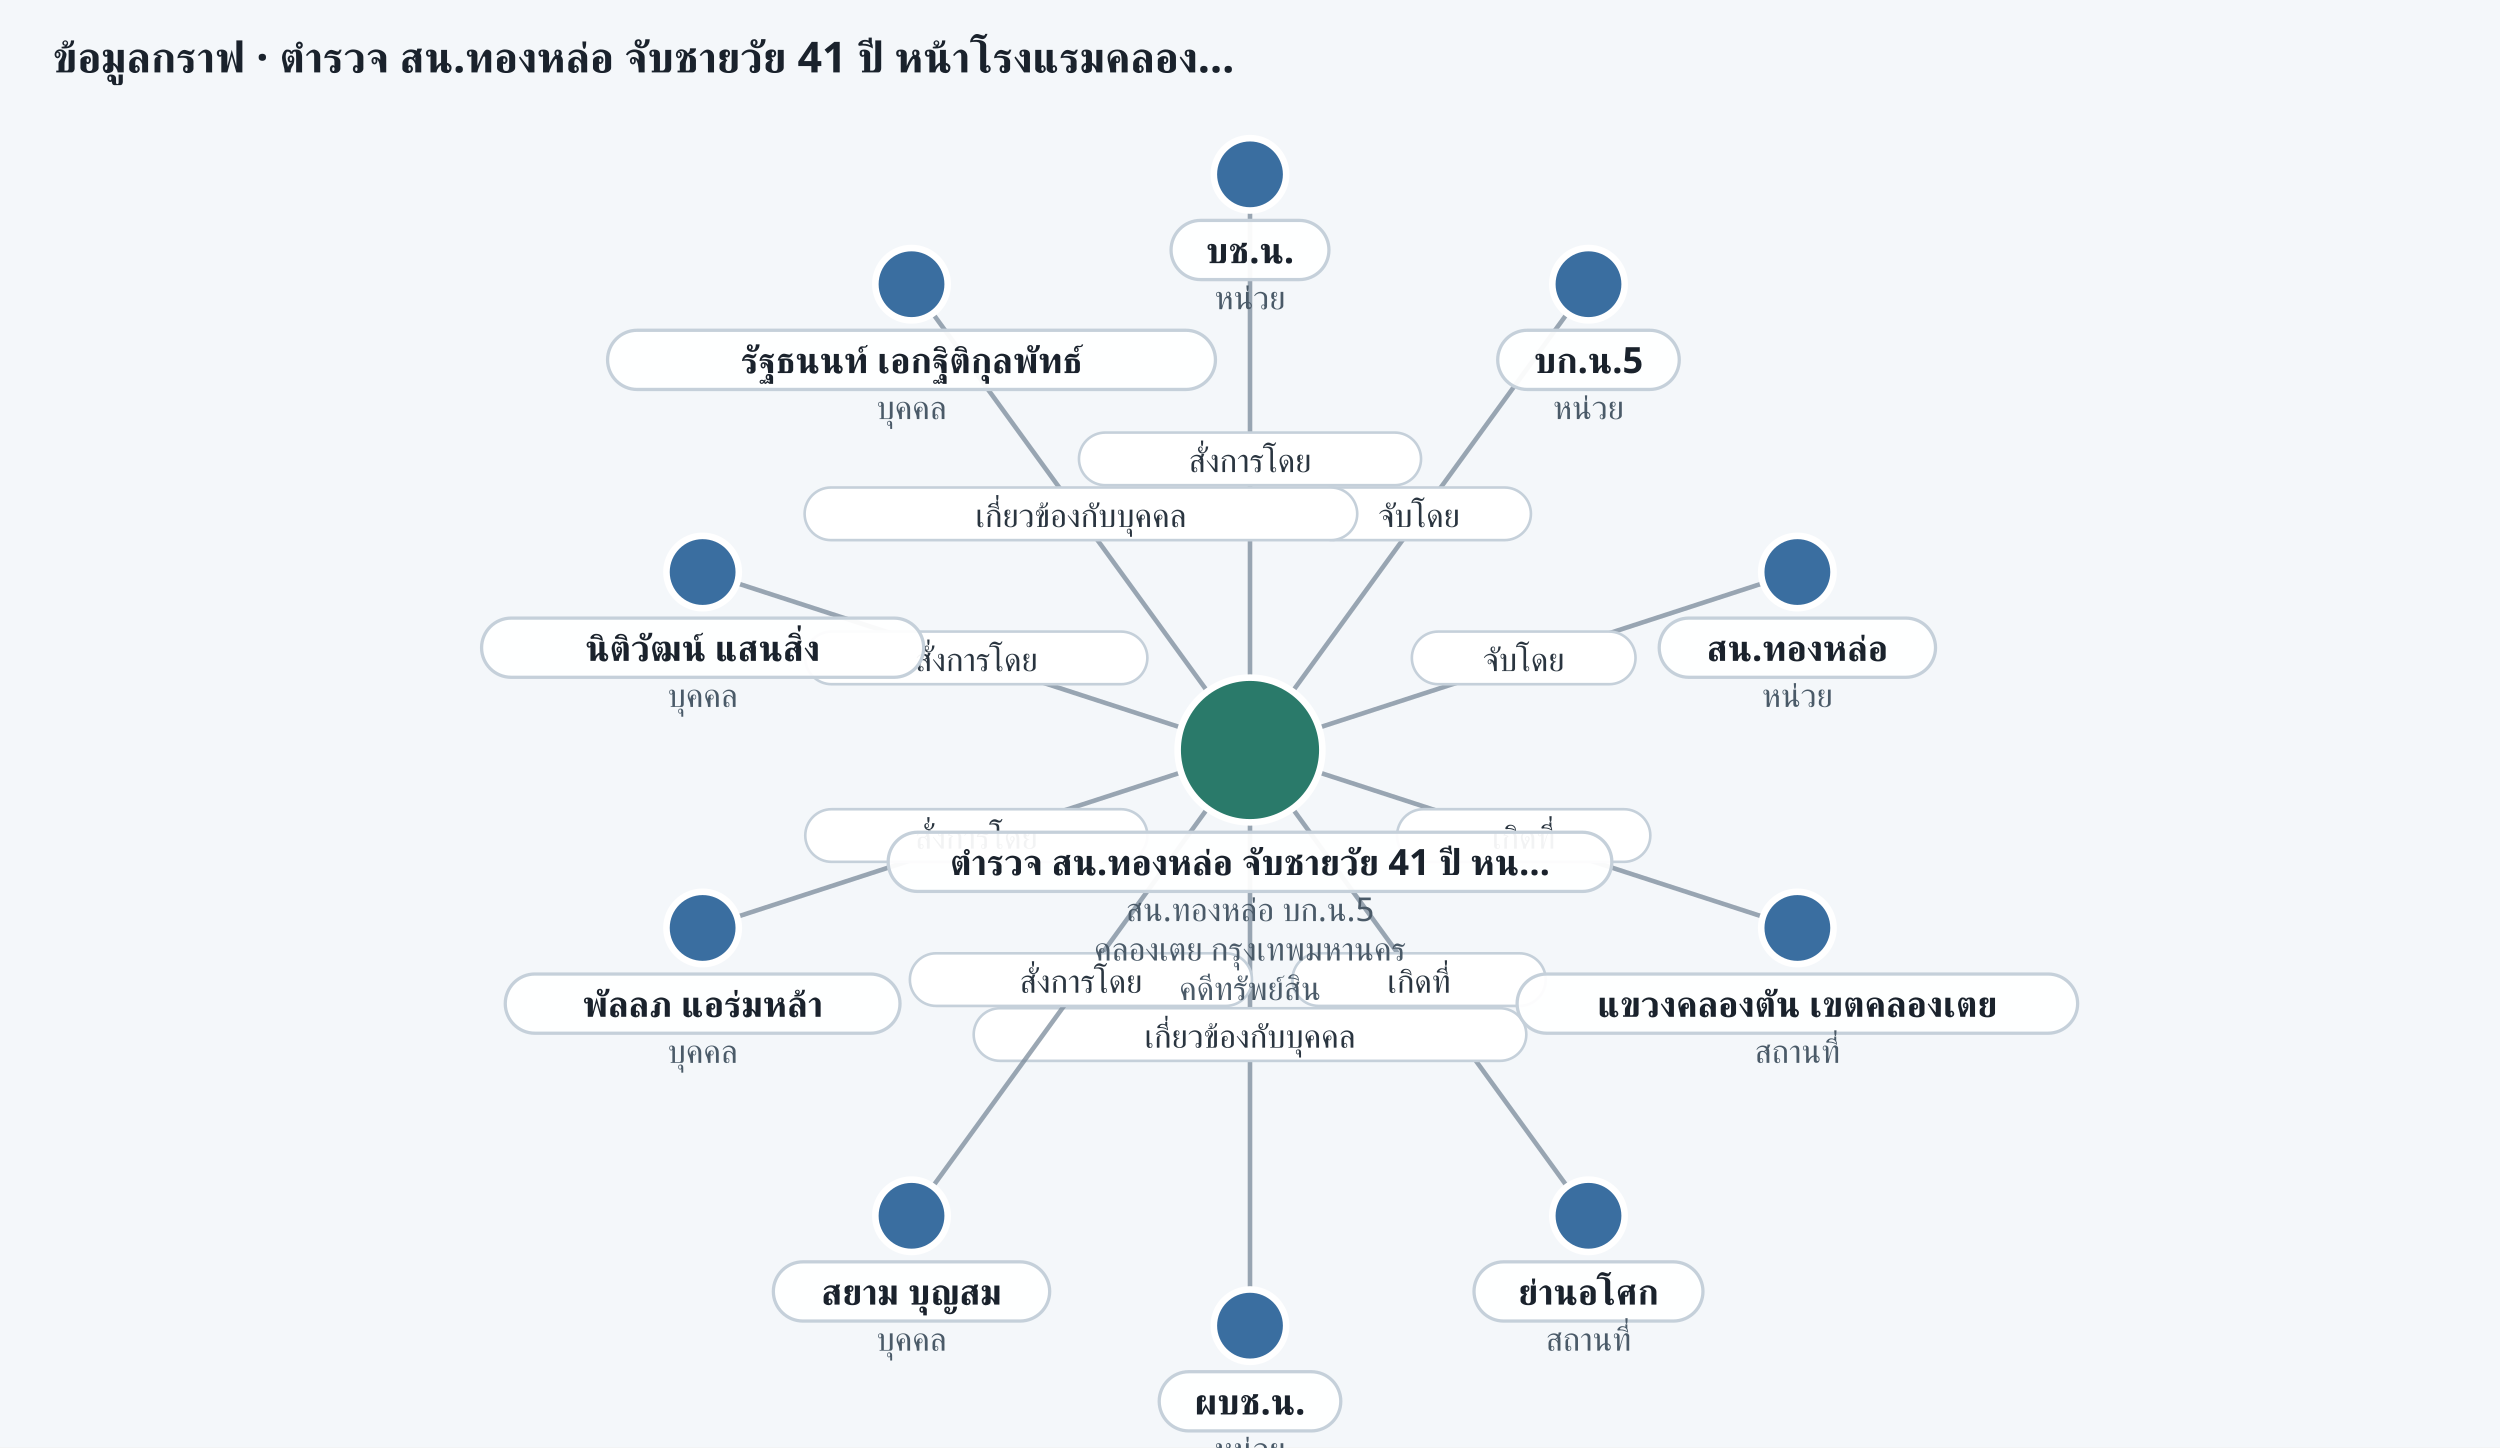
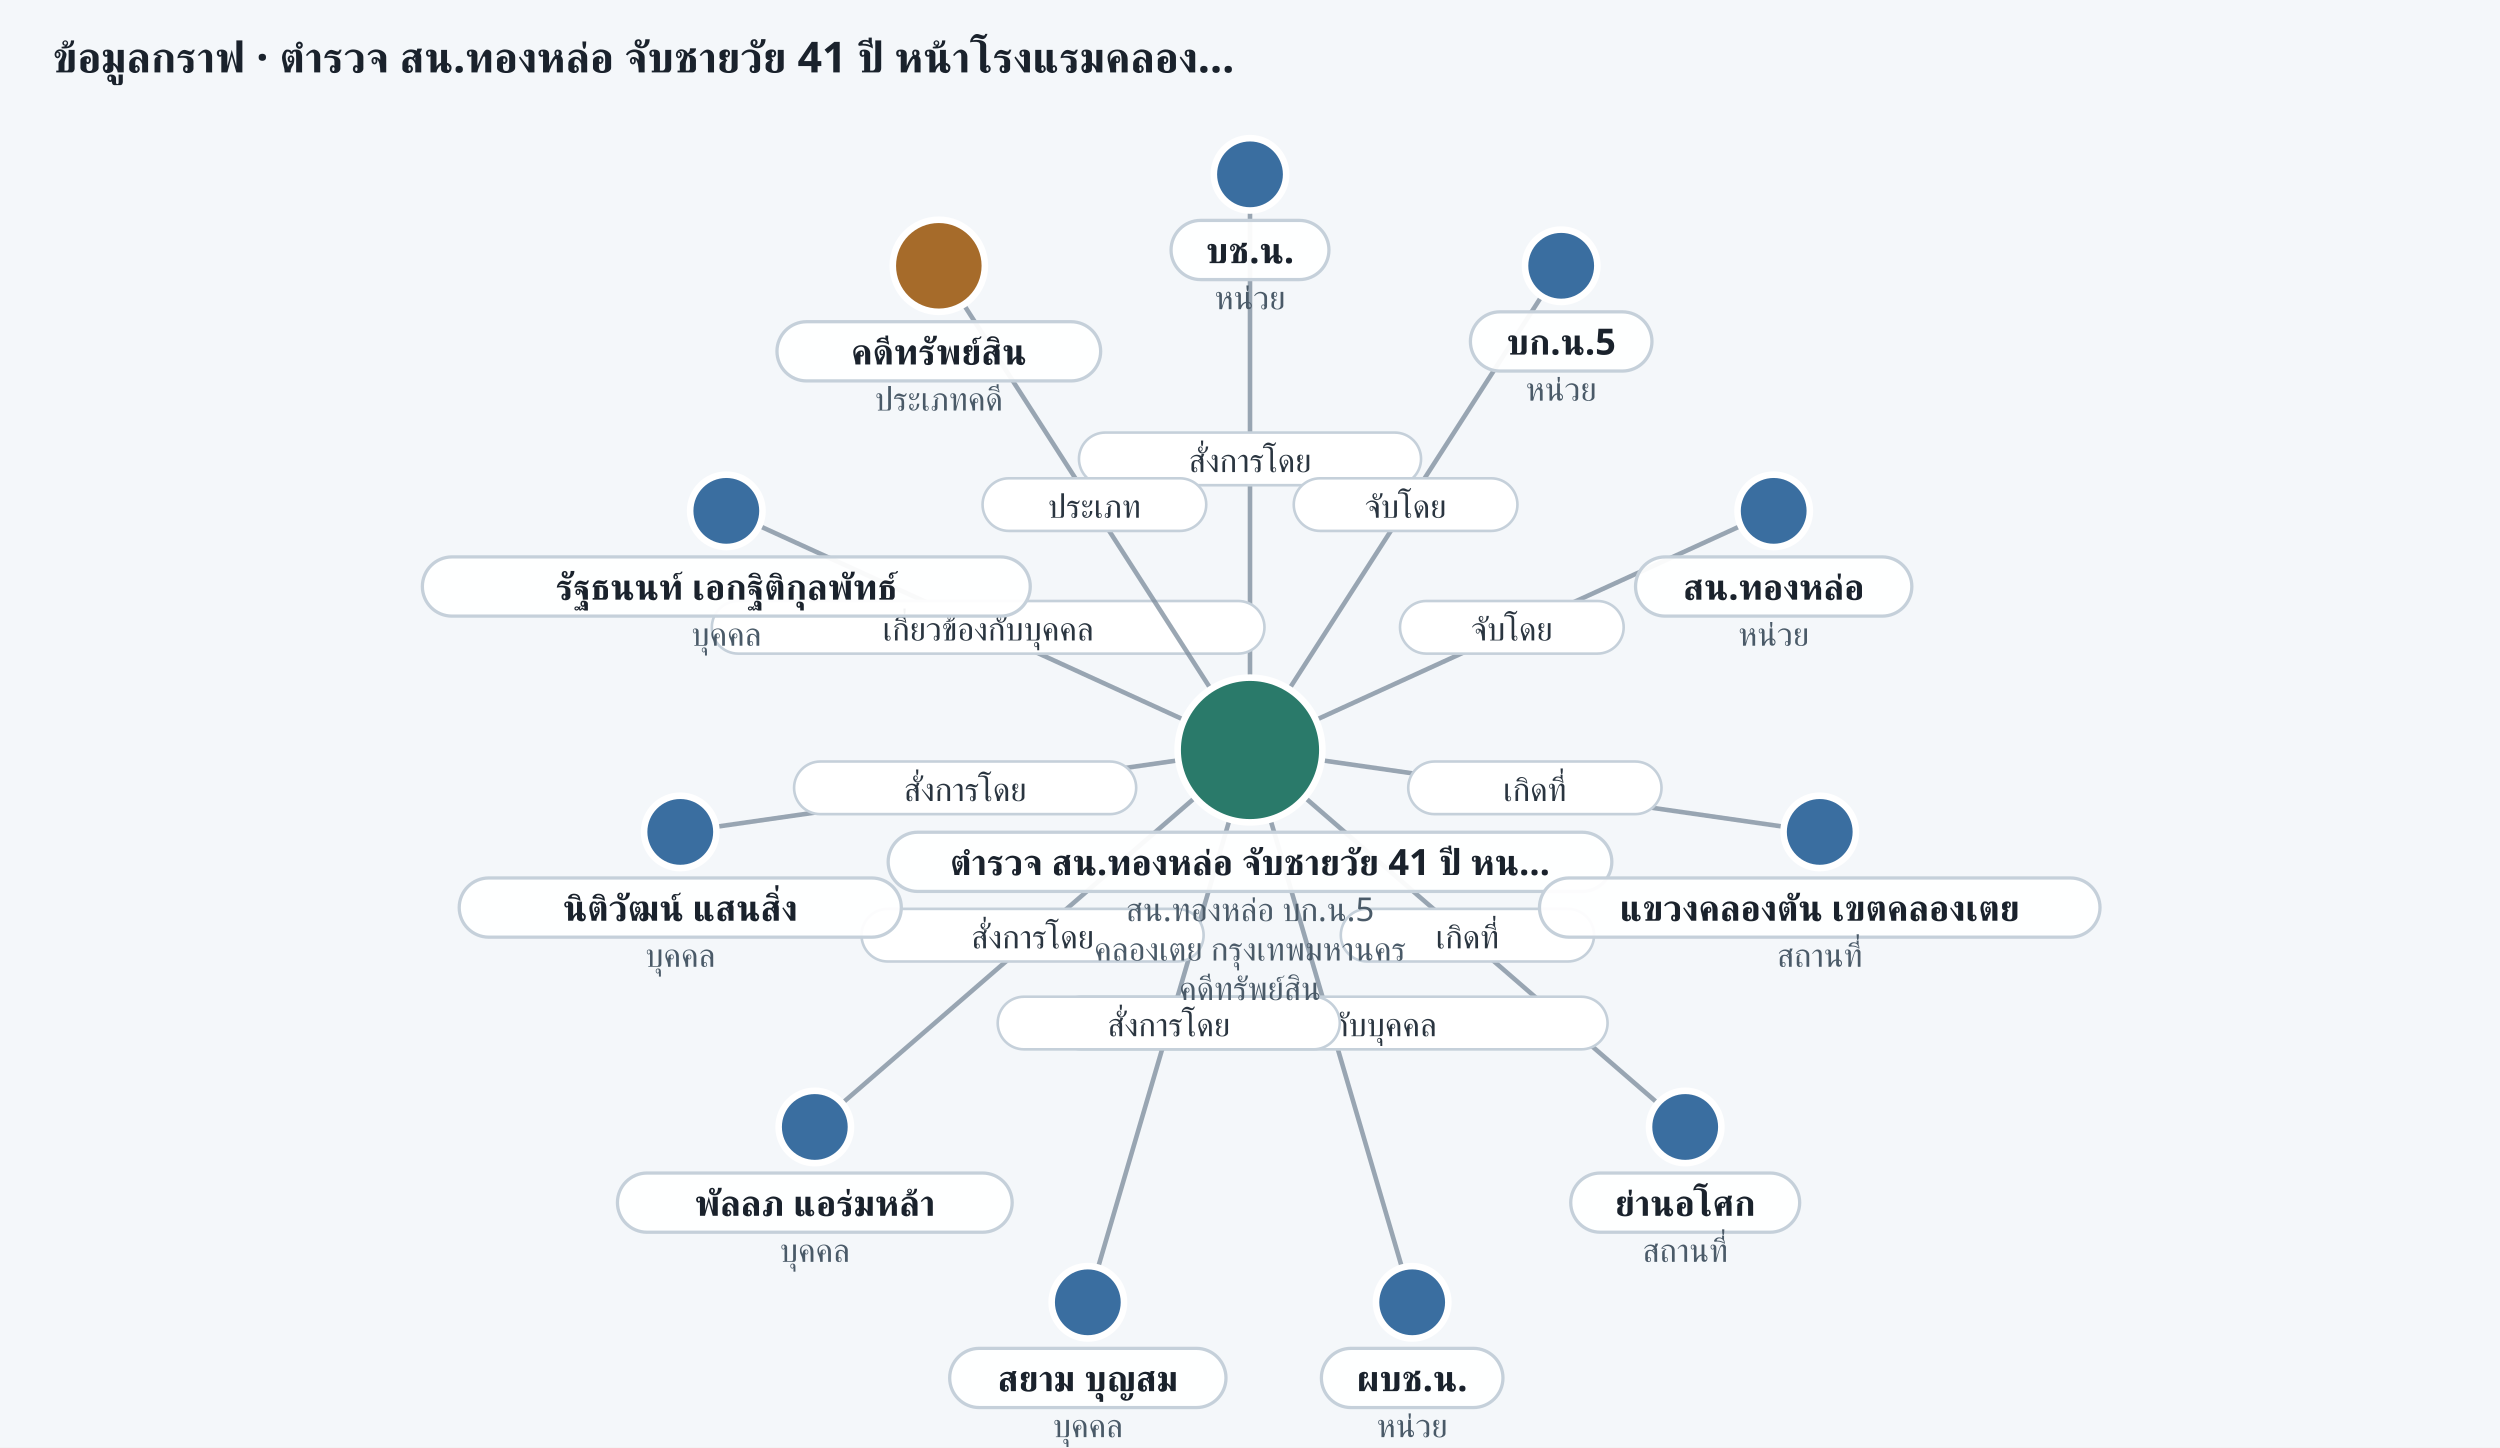
<svg xmlns="http://www.w3.org/2000/svg" width="760" height="440" viewBox="0 0 760 440" role="img" aria-label="ego graph 20261029-violent-02">
  <rect width="100%" height="100%" fill="#f4f7fa" />
  <text x="16" y="22" font-size="13" font-weight="700" fill="#1a222c" font-family="Sarabun, Anuphan, sans-serif">ข้อมูลกราฟ · ตำรวจ สน.ทองหล่อ จับชายวัย 41 ปี หน้าโรงแรมคลอง…</text>
  <line x1="380.0" y1="228.0" x2="380.0" y2="53.0" stroke="#7a8a9a" stroke-width="1.4" opacity="0.75" />
  <rect x="328.0" y="131.5" width="104.0" height="16" rx="8" fill="#fff" stroke="#c5d0da" stroke-width="0.8" />
  <text x="380.0" y="143.5" text-anchor="middle" font-size="10" fill="#2a3540" font-family="Sarabun, Anuphan, sans-serif">สั่งการโดย</text>
-   <line x1="380.0" y1="228.0" x2="482.9" y2="86.4" stroke="#7a8a9a" stroke-width="1.4" opacity="0.75" />
-   <rect x="397.4" y="148.2" width="68.0" height="16" rx="8" fill="#fff" stroke="#c5d0da" stroke-width="0.8" />
-   <text x="431.4" y="160.2" text-anchor="middle" font-size="10" fill="#2a3540" font-family="Sarabun, Anuphan, sans-serif">จับโดย</text>
-   <line x1="380.0" y1="228.0" x2="546.4" y2="173.9" stroke="#7a8a9a" stroke-width="1.4" opacity="0.75" />
-   <rect x="429.2" y="192.0" width="68.0" height="16" rx="8" fill="#fff" stroke="#c5d0da" stroke-width="0.8" />
-   <text x="463.2" y="204.0" text-anchor="middle" font-size="10" fill="#2a3540" font-family="Sarabun, Anuphan, sans-serif">จับโดย</text>
-   <line x1="380.0" y1="228.0" x2="546.4" y2="282.1" stroke="#7a8a9a" stroke-width="1.4" opacity="0.75" />
-   <rect x="424.7" y="246.0" width="77.0" height="16" rx="8" fill="#fff" stroke="#c5d0da" stroke-width="0.8" />
-   <text x="463.2" y="258.0" text-anchor="middle" font-size="10" fill="#2a3540" font-family="Sarabun, Anuphan, sans-serif">เกิดที่</text>
-   <line x1="380.0" y1="228.0" x2="482.9" y2="369.6" stroke="#7a8a9a" stroke-width="1.4" opacity="0.75" />
-   <rect x="392.9" y="289.8" width="77.0" height="16" rx="8" fill="#fff" stroke="#c5d0da" stroke-width="0.8" />
-   <text x="431.4" y="301.8" text-anchor="middle" font-size="10" fill="#2a3540" font-family="Sarabun, Anuphan, sans-serif">เกิดที่</text>
-   <line x1="380.0" y1="228.0" x2="380.0" y2="403.0" stroke="#7a8a9a" stroke-width="1.4" opacity="0.75" />
-   <rect x="296.0" y="306.5" width="168.0" height="16" rx="8" fill="#fff" stroke="#c5d0da" stroke-width="0.8" />
-   <text x="380.0" y="318.5" text-anchor="middle" font-size="10" fill="#2a3540" font-family="Sarabun, Anuphan, sans-serif">เกี่ยวข้องกับบุคคล</text>
-   <line x1="380.0" y1="228.0" x2="277.1" y2="369.6" stroke="#7a8a9a" stroke-width="1.4" opacity="0.75" />
-   <rect x="276.6" y="289.8" width="104.0" height="16" rx="8" fill="#fff" stroke="#c5d0da" stroke-width="0.8" />
-   <text x="328.6" y="301.8" text-anchor="middle" font-size="10" fill="#2a3540" font-family="Sarabun, Anuphan, sans-serif">สั่งการโดย</text>
-   <line x1="380.0" y1="228.0" x2="213.6" y2="282.1" stroke="#7a8a9a" stroke-width="1.4" opacity="0.75" />
-   <rect x="244.8" y="246.0" width="104.0" height="16" rx="8" fill="#fff" stroke="#c5d0da" stroke-width="0.8" />
-   <text x="296.8" y="258.0" text-anchor="middle" font-size="10" fill="#2a3540" font-family="Sarabun, Anuphan, sans-serif">สั่งการโดย</text>
-   <line x1="380.0" y1="228.0" x2="213.6" y2="173.9" stroke="#7a8a9a" stroke-width="1.4" opacity="0.75" />
-   <rect x="244.8" y="192.0" width="104.0" height="16" rx="8" fill="#fff" stroke="#c5d0da" stroke-width="0.8" />
-   <text x="296.8" y="204.0" text-anchor="middle" font-size="10" fill="#2a3540" font-family="Sarabun, Anuphan, sans-serif">สั่งการโดย</text>
-   <line x1="380.0" y1="228.0" x2="277.1" y2="86.4" stroke="#7a8a9a" stroke-width="1.4" opacity="0.75" />
-   <rect x="244.6" y="148.2" width="168.0" height="16" rx="8" fill="#fff" stroke="#c5d0da" stroke-width="0.8" />
-   <text x="328.6" y="160.2" text-anchor="middle" font-size="10" fill="#2a3540" font-family="Sarabun, Anuphan, sans-serif">เกี่ยวข้องกับบุคคล</text>
+   <line x1="380.0" y1="228.0" x2="474.6" y2="80.8" stroke="#7a8a9a" stroke-width="1.4" opacity="0.75" />
+   <rect x="393.3" y="145.4" width="68.0" height="16" rx="8" fill="#fff" stroke="#c5d0da" stroke-width="0.8" />
+   <text x="427.3" y="157.4" text-anchor="middle" font-size="10" fill="#2a3540" font-family="Sarabun, Anuphan, sans-serif">จับโดย</text>
+   <line x1="380.0" y1="228.0" x2="539.2" y2="155.3" stroke="#7a8a9a" stroke-width="1.4" opacity="0.75" />
+   <rect x="425.6" y="182.7" width="68.0" height="16" rx="8" fill="#fff" stroke="#c5d0da" stroke-width="0.8" />
+   <text x="459.6" y="194.7" text-anchor="middle" font-size="10" fill="#2a3540" font-family="Sarabun, Anuphan, sans-serif">จับโดย</text>
+   <line x1="380.0" y1="228.0" x2="553.2" y2="252.9" stroke="#7a8a9a" stroke-width="1.4" opacity="0.75" />
+   <rect x="428.1" y="231.5" width="77.0" height="16" rx="8" fill="#fff" stroke="#c5d0da" stroke-width="0.8" />
+   <text x="466.6" y="243.5" text-anchor="middle" font-size="10" fill="#2a3540" font-family="Sarabun, Anuphan, sans-serif">เกิดที่</text>
+   <line x1="380.0" y1="228.0" x2="512.3" y2="342.6" stroke="#7a8a9a" stroke-width="1.4" opacity="0.75" />
+   <rect x="407.6" y="276.3" width="77.0" height="16" rx="8" fill="#fff" stroke="#c5d0da" stroke-width="0.8" />
+   <text x="446.1" y="288.3" text-anchor="middle" font-size="10" fill="#2a3540" font-family="Sarabun, Anuphan, sans-serif">เกิดที่</text>
+   <line x1="380.0" y1="228.0" x2="429.3" y2="395.9" stroke="#7a8a9a" stroke-width="1.4" opacity="0.75" />
+   <rect x="320.7" y="303.0" width="168.0" height="16" rx="8" fill="#fff" stroke="#c5d0da" stroke-width="0.8" />
+   <text x="404.7" y="315.0" text-anchor="middle" font-size="10" fill="#2a3540" font-family="Sarabun, Anuphan, sans-serif">เกี่ยวข้องกับบุคคล</text>
+   <line x1="380.0" y1="228.0" x2="330.7" y2="395.9" stroke="#7a8a9a" stroke-width="1.4" opacity="0.75" />
+   <rect x="303.3" y="303.0" width="104.0" height="16" rx="8" fill="#fff" stroke="#c5d0da" stroke-width="0.8" />
+   <text x="355.3" y="315.0" text-anchor="middle" font-size="10" fill="#2a3540" font-family="Sarabun, Anuphan, sans-serif">สั่งการโดย</text>
+   <line x1="380.0" y1="228.0" x2="247.7" y2="342.6" stroke="#7a8a9a" stroke-width="1.4" opacity="0.75" />
+   <rect x="261.9" y="276.3" width="104.0" height="16" rx="8" fill="#fff" stroke="#c5d0da" stroke-width="0.8" />
+   <text x="313.9" y="288.3" text-anchor="middle" font-size="10" fill="#2a3540" font-family="Sarabun, Anuphan, sans-serif">สั่งการโดย</text>
+   <line x1="380.0" y1="228.0" x2="206.8" y2="252.9" stroke="#7a8a9a" stroke-width="1.4" opacity="0.75" />
+   <rect x="241.4" y="231.5" width="104.0" height="16" rx="8" fill="#fff" stroke="#c5d0da" stroke-width="0.8" />
+   <text x="293.4" y="243.5" text-anchor="middle" font-size="10" fill="#2a3540" font-family="Sarabun, Anuphan, sans-serif">สั่งการโดย</text>
+   <line x1="380.0" y1="228.0" x2="220.8" y2="155.3" stroke="#7a8a9a" stroke-width="1.4" opacity="0.75" />
+   <rect x="216.4" y="182.7" width="168.0" height="16" rx="8" fill="#fff" stroke="#c5d0da" stroke-width="0.8" />
+   <text x="300.4" y="194.7" text-anchor="middle" font-size="10" fill="#2a3540" font-family="Sarabun, Anuphan, sans-serif">เกี่ยวข้องกับบุคคล</text>
+   <line x1="380.0" y1="228.0" x2="285.4" y2="80.8" stroke="#7a8a9a" stroke-width="1.4" opacity="0.75" />
+   <rect x="298.7" y="145.4" width="68.0" height="16" rx="8" fill="#fff" stroke="#c5d0da" stroke-width="0.8" />
+   <text x="332.7" y="157.4" text-anchor="middle" font-size="10" fill="#2a3540" font-family="Sarabun, Anuphan, sans-serif">ประเภท</text>
  <circle cx="380.0" cy="228.0" r="22" fill="#2a7a6a" stroke="#fff" stroke-width="2" />
  <rect x="270.0" y="253.0" width="220.0" height="18" rx="9" fill="rgba(255,255,255,0.94)" stroke="#c5d0da" />
  <text x="380.0" y="266.0" text-anchor="middle" font-size="11" font-weight="600" fill="#1a222c" font-family="Sarabun, Anuphan, sans-serif">ตำรวจ สน.ทองหล่อ จับชายวัย 41 ปี หน…</text>
  <text x="380.0" y="280.0" text-anchor="middle" font-size="10" fill="#4a5a68" font-family="Sarabun, Anuphan, sans-serif">สน.ทองหล่อ บก.น.5</text>
  <text x="380.0" y="292.0" text-anchor="middle" font-size="10" fill="#4a5a68" font-family="Sarabun, Anuphan, sans-serif">คลองเตย กรุงเทพมหานคร</text>
  <text x="380.0" y="304.0" text-anchor="middle" font-size="10" fill="#4a5a68" font-family="Sarabun, Anuphan, sans-serif">คดีทรัพย์สิน</text>
  <circle cx="380.0" cy="53.0" r="11" fill="#3a6ea0" stroke="#fff" stroke-width="2" />
  <rect x="356.0" y="67.0" width="48.0" height="18" rx="9" fill="rgba(255,255,255,0.94)" stroke="#c5d0da" />
  <text x="380.0" y="80.0" text-anchor="middle" font-size="11" font-weight="600" fill="#1a222c" font-family="Sarabun, Anuphan, sans-serif">บช.น.</text>
  <text x="380.0" y="94.0" text-anchor="middle" font-size="10" fill="#4a5a68" font-family="Sarabun, Anuphan, sans-serif">หน่วย</text>
-   <circle cx="482.9" cy="86.4" r="11" fill="#3a6ea0" stroke="#fff" stroke-width="2" />
-   <rect x="455.3" y="100.4" width="55.2" height="18" rx="9" fill="rgba(255,255,255,0.94)" stroke="#c5d0da" />
-   <text x="482.9" y="113.4" text-anchor="middle" font-size="11" font-weight="600" fill="#1a222c" font-family="Sarabun, Anuphan, sans-serif">บก.น.5</text>
-   <text x="482.9" y="127.4" text-anchor="middle" font-size="10" fill="#4a5a68" font-family="Sarabun, Anuphan, sans-serif">หน่วย</text>
-   <circle cx="546.4" cy="173.9" r="11" fill="#3a6ea0" stroke="#fff" stroke-width="2" />
-   <rect x="504.4" y="187.9" width="84.0" height="18" rx="9" fill="rgba(255,255,255,0.94)" stroke="#c5d0da" />
-   <text x="546.4" y="200.9" text-anchor="middle" font-size="11" font-weight="600" fill="#1a222c" font-family="Sarabun, Anuphan, sans-serif">สน.ทองหล่อ</text>
-   <text x="546.4" y="214.9" text-anchor="middle" font-size="10" fill="#4a5a68" font-family="Sarabun, Anuphan, sans-serif">หน่วย</text>
-   <circle cx="546.4" cy="282.1" r="11" fill="#3a6ea0" stroke="#fff" stroke-width="2" />
-   <rect x="461.2" y="296.1" width="170.4" height="18" rx="9" fill="rgba(255,255,255,0.94)" stroke="#c5d0da" />
-   <text x="546.4" y="309.1" text-anchor="middle" font-size="11" font-weight="600" fill="#1a222c" font-family="Sarabun, Anuphan, sans-serif">แขวงคลองตัน เขตคลองเตย</text>
-   <text x="546.4" y="323.1" text-anchor="middle" font-size="10" fill="#4a5a68" font-family="Sarabun, Anuphan, sans-serif">สถานที่</text>
-   <circle cx="482.9" cy="369.6" r="11" fill="#3a6ea0" stroke="#fff" stroke-width="2" />
-   <rect x="448.1" y="383.6" width="69.6" height="18" rx="9" fill="rgba(255,255,255,0.94)" stroke="#c5d0da" />
-   <text x="482.9" y="396.6" text-anchor="middle" font-size="11" font-weight="600" fill="#1a222c" font-family="Sarabun, Anuphan, sans-serif">ย่านอโศก</text>
-   <text x="482.9" y="410.6" text-anchor="middle" font-size="10" fill="#4a5a68" font-family="Sarabun, Anuphan, sans-serif">สถานที่</text>
-   <circle cx="380.0" cy="403.0" r="11" fill="#3a6ea0" stroke="#fff" stroke-width="2" />
-   <rect x="352.4" y="417.0" width="55.2" height="18" rx="9" fill="rgba(255,255,255,0.94)" stroke="#c5d0da" />
-   <text x="380.0" y="430.0" text-anchor="middle" font-size="11" font-weight="600" fill="#1a222c" font-family="Sarabun, Anuphan, sans-serif">ผบช.น.</text>
-   <text x="380.0" y="444.0" text-anchor="middle" font-size="10" fill="#4a5a68" font-family="Sarabun, Anuphan, sans-serif">หน่วย</text>
-   <circle cx="277.1" cy="369.6" r="11" fill="#3a6ea0" stroke="#fff" stroke-width="2" />
-   <rect x="235.1" y="383.6" width="84.0" height="18" rx="9" fill="rgba(255,255,255,0.94)" stroke="#c5d0da" />
-   <text x="277.1" y="396.6" text-anchor="middle" font-size="11" font-weight="600" fill="#1a222c" font-family="Sarabun, Anuphan, sans-serif">สยาม บุญสม</text>
-   <text x="277.1" y="410.6" text-anchor="middle" font-size="10" fill="#4a5a68" font-family="Sarabun, Anuphan, sans-serif">บุคคล</text>
-   <circle cx="213.6" cy="282.1" r="11" fill="#3a6ea0" stroke="#fff" stroke-width="2" />
-   <rect x="153.6" y="296.1" width="120.0" height="18" rx="9" fill="rgba(255,255,255,0.94)" stroke="#c5d0da" />
-   <text x="213.6" y="309.1" text-anchor="middle" font-size="11" font-weight="600" fill="#1a222c" font-family="Sarabun, Anuphan, sans-serif">พัลลภ แอร่มหล้า</text>
-   <text x="213.6" y="323.1" text-anchor="middle" font-size="10" fill="#4a5a68" font-family="Sarabun, Anuphan, sans-serif">บุคคล</text>
-   <circle cx="213.6" cy="173.9" r="11" fill="#3a6ea0" stroke="#fff" stroke-width="2" />
-   <rect x="146.4" y="187.9" width="134.4" height="18" rx="9" fill="rgba(255,255,255,0.94)" stroke="#c5d0da" />
-   <text x="213.6" y="200.9" text-anchor="middle" font-size="11" font-weight="600" fill="#1a222c" font-family="Sarabun, Anuphan, sans-serif">นิติวัฒน์ แสนสิ่ง</text>
-   <text x="213.6" y="214.9" text-anchor="middle" font-size="10" fill="#4a5a68" font-family="Sarabun, Anuphan, sans-serif">บุคคล</text>
-   <circle cx="277.1" cy="86.4" r="11" fill="#3a6ea0" stroke="#fff" stroke-width="2" />
-   <rect x="184.7" y="100.4" width="184.8" height="18" rx="9" fill="rgba(255,255,255,0.94)" stroke="#c5d0da" />
-   <text x="277.1" y="113.4" text-anchor="middle" font-size="11" font-weight="600" fill="#1a222c" font-family="Sarabun, Anuphan, sans-serif">รัฐธนนท์ เอกฐิติกุลพัทธ์</text>
-   <text x="277.1" y="127.4" text-anchor="middle" font-size="10" fill="#4a5a68" font-family="Sarabun, Anuphan, sans-serif">บุคคล</text>
+   <circle cx="474.6" cy="80.8" r="11" fill="#3a6ea0" stroke="#fff" stroke-width="2" />
+   <rect x="447.0" y="94.8" width="55.2" height="18" rx="9" fill="rgba(255,255,255,0.94)" stroke="#c5d0da" />
+   <text x="474.6" y="107.8" text-anchor="middle" font-size="11" font-weight="600" fill="#1a222c" font-family="Sarabun, Anuphan, sans-serif">บก.น.5</text>
+   <text x="474.6" y="121.8" text-anchor="middle" font-size="10" fill="#4a5a68" font-family="Sarabun, Anuphan, sans-serif">หน่วย</text>
+   <circle cx="539.2" cy="155.3" r="11" fill="#3a6ea0" stroke="#fff" stroke-width="2" />
+   <rect x="497.2" y="169.3" width="84.0" height="18" rx="9" fill="rgba(255,255,255,0.94)" stroke="#c5d0da" />
+   <text x="539.2" y="182.3" text-anchor="middle" font-size="11" font-weight="600" fill="#1a222c" font-family="Sarabun, Anuphan, sans-serif">สน.ทองหล่อ</text>
+   <text x="539.2" y="196.3" text-anchor="middle" font-size="10" fill="#4a5a68" font-family="Sarabun, Anuphan, sans-serif">หน่วย</text>
+   <circle cx="553.2" cy="252.9" r="11" fill="#3a6ea0" stroke="#fff" stroke-width="2" />
+   <rect x="468.0" y="266.9" width="170.4" height="18" rx="9" fill="rgba(255,255,255,0.94)" stroke="#c5d0da" />
+   <text x="553.2" y="279.9" text-anchor="middle" font-size="11" font-weight="600" fill="#1a222c" font-family="Sarabun, Anuphan, sans-serif">แขวงคลองตัน เขตคลองเตย</text>
+   <text x="553.2" y="293.9" text-anchor="middle" font-size="10" fill="#4a5a68" font-family="Sarabun, Anuphan, sans-serif">สถานที่</text>
+   <circle cx="512.3" cy="342.6" r="11" fill="#3a6ea0" stroke="#fff" stroke-width="2" />
+   <rect x="477.5" y="356.6" width="69.6" height="18" rx="9" fill="rgba(255,255,255,0.94)" stroke="#c5d0da" />
+   <text x="512.3" y="369.6" text-anchor="middle" font-size="11" font-weight="600" fill="#1a222c" font-family="Sarabun, Anuphan, sans-serif">ย่านอโศก</text>
+   <text x="512.3" y="383.6" text-anchor="middle" font-size="10" fill="#4a5a68" font-family="Sarabun, Anuphan, sans-serif">สถานที่</text>
+   <circle cx="429.3" cy="395.9" r="11" fill="#3a6ea0" stroke="#fff" stroke-width="2" />
+   <rect x="401.7" y="409.9" width="55.2" height="18" rx="9" fill="rgba(255,255,255,0.94)" stroke="#c5d0da" />
+   <text x="429.3" y="422.9" text-anchor="middle" font-size="11" font-weight="600" fill="#1a222c" font-family="Sarabun, Anuphan, sans-serif">ผบช.น.</text>
+   <text x="429.3" y="436.9" text-anchor="middle" font-size="10" fill="#4a5a68" font-family="Sarabun, Anuphan, sans-serif">หน่วย</text>
+   <circle cx="330.7" cy="395.9" r="11" fill="#3a6ea0" stroke="#fff" stroke-width="2" />
+   <rect x="288.7" y="409.9" width="84.0" height="18" rx="9" fill="rgba(255,255,255,0.94)" stroke="#c5d0da" />
+   <text x="330.7" y="422.9" text-anchor="middle" font-size="11" font-weight="600" fill="#1a222c" font-family="Sarabun, Anuphan, sans-serif">สยาม บุญสม</text>
+   <text x="330.7" y="436.9" text-anchor="middle" font-size="10" fill="#4a5a68" font-family="Sarabun, Anuphan, sans-serif">บุคคล</text>
+   <circle cx="247.7" cy="342.6" r="11" fill="#3a6ea0" stroke="#fff" stroke-width="2" />
+   <rect x="187.7" y="356.6" width="120.0" height="18" rx="9" fill="rgba(255,255,255,0.94)" stroke="#c5d0da" />
+   <text x="247.7" y="369.6" text-anchor="middle" font-size="11" font-weight="600" fill="#1a222c" font-family="Sarabun, Anuphan, sans-serif">พัลลภ แอร่มหล้า</text>
+   <text x="247.7" y="383.6" text-anchor="middle" font-size="10" fill="#4a5a68" font-family="Sarabun, Anuphan, sans-serif">บุคคล</text>
+   <circle cx="206.8" cy="252.9" r="11" fill="#3a6ea0" stroke="#fff" stroke-width="2" />
+   <rect x="139.6" y="266.9" width="134.4" height="18" rx="9" fill="rgba(255,255,255,0.94)" stroke="#c5d0da" />
+   <text x="206.8" y="279.9" text-anchor="middle" font-size="11" font-weight="600" fill="#1a222c" font-family="Sarabun, Anuphan, sans-serif">นิติวัฒน์ แสนสิ่ง</text>
+   <text x="206.8" y="293.9" text-anchor="middle" font-size="10" fill="#4a5a68" font-family="Sarabun, Anuphan, sans-serif">บุคคล</text>
+   <circle cx="220.8" cy="155.3" r="11" fill="#3a6ea0" stroke="#fff" stroke-width="2" />
+   <rect x="128.4" y="169.3" width="184.8" height="18" rx="9" fill="rgba(255,255,255,0.94)" stroke="#c5d0da" />
+   <text x="220.8" y="182.3" text-anchor="middle" font-size="11" font-weight="600" fill="#1a222c" font-family="Sarabun, Anuphan, sans-serif">รัฐธนนท์ เอกฐิติกุลพัทธ์</text>
+   <text x="220.8" y="196.3" text-anchor="middle" font-size="10" fill="#4a5a68" font-family="Sarabun, Anuphan, sans-serif">บุคคล</text>
+   <circle cx="285.4" cy="80.8" r="14" fill="#a66b2a" stroke="#fff" stroke-width="2" />
+   <rect x="236.2" y="97.8" width="98.4" height="18" rx="9" fill="rgba(255,255,255,0.94)" stroke="#c5d0da" />
+   <text x="285.4" y="110.8" text-anchor="middle" font-size="11" font-weight="600" fill="#1a222c" font-family="Sarabun, Anuphan, sans-serif">คดีทรัพย์สิน</text>
+   <text x="285.4" y="124.8" text-anchor="middle" font-size="10" fill="#4a5a68" font-family="Sarabun, Anuphan, sans-serif">ประเภทคดี</text>
</svg>
